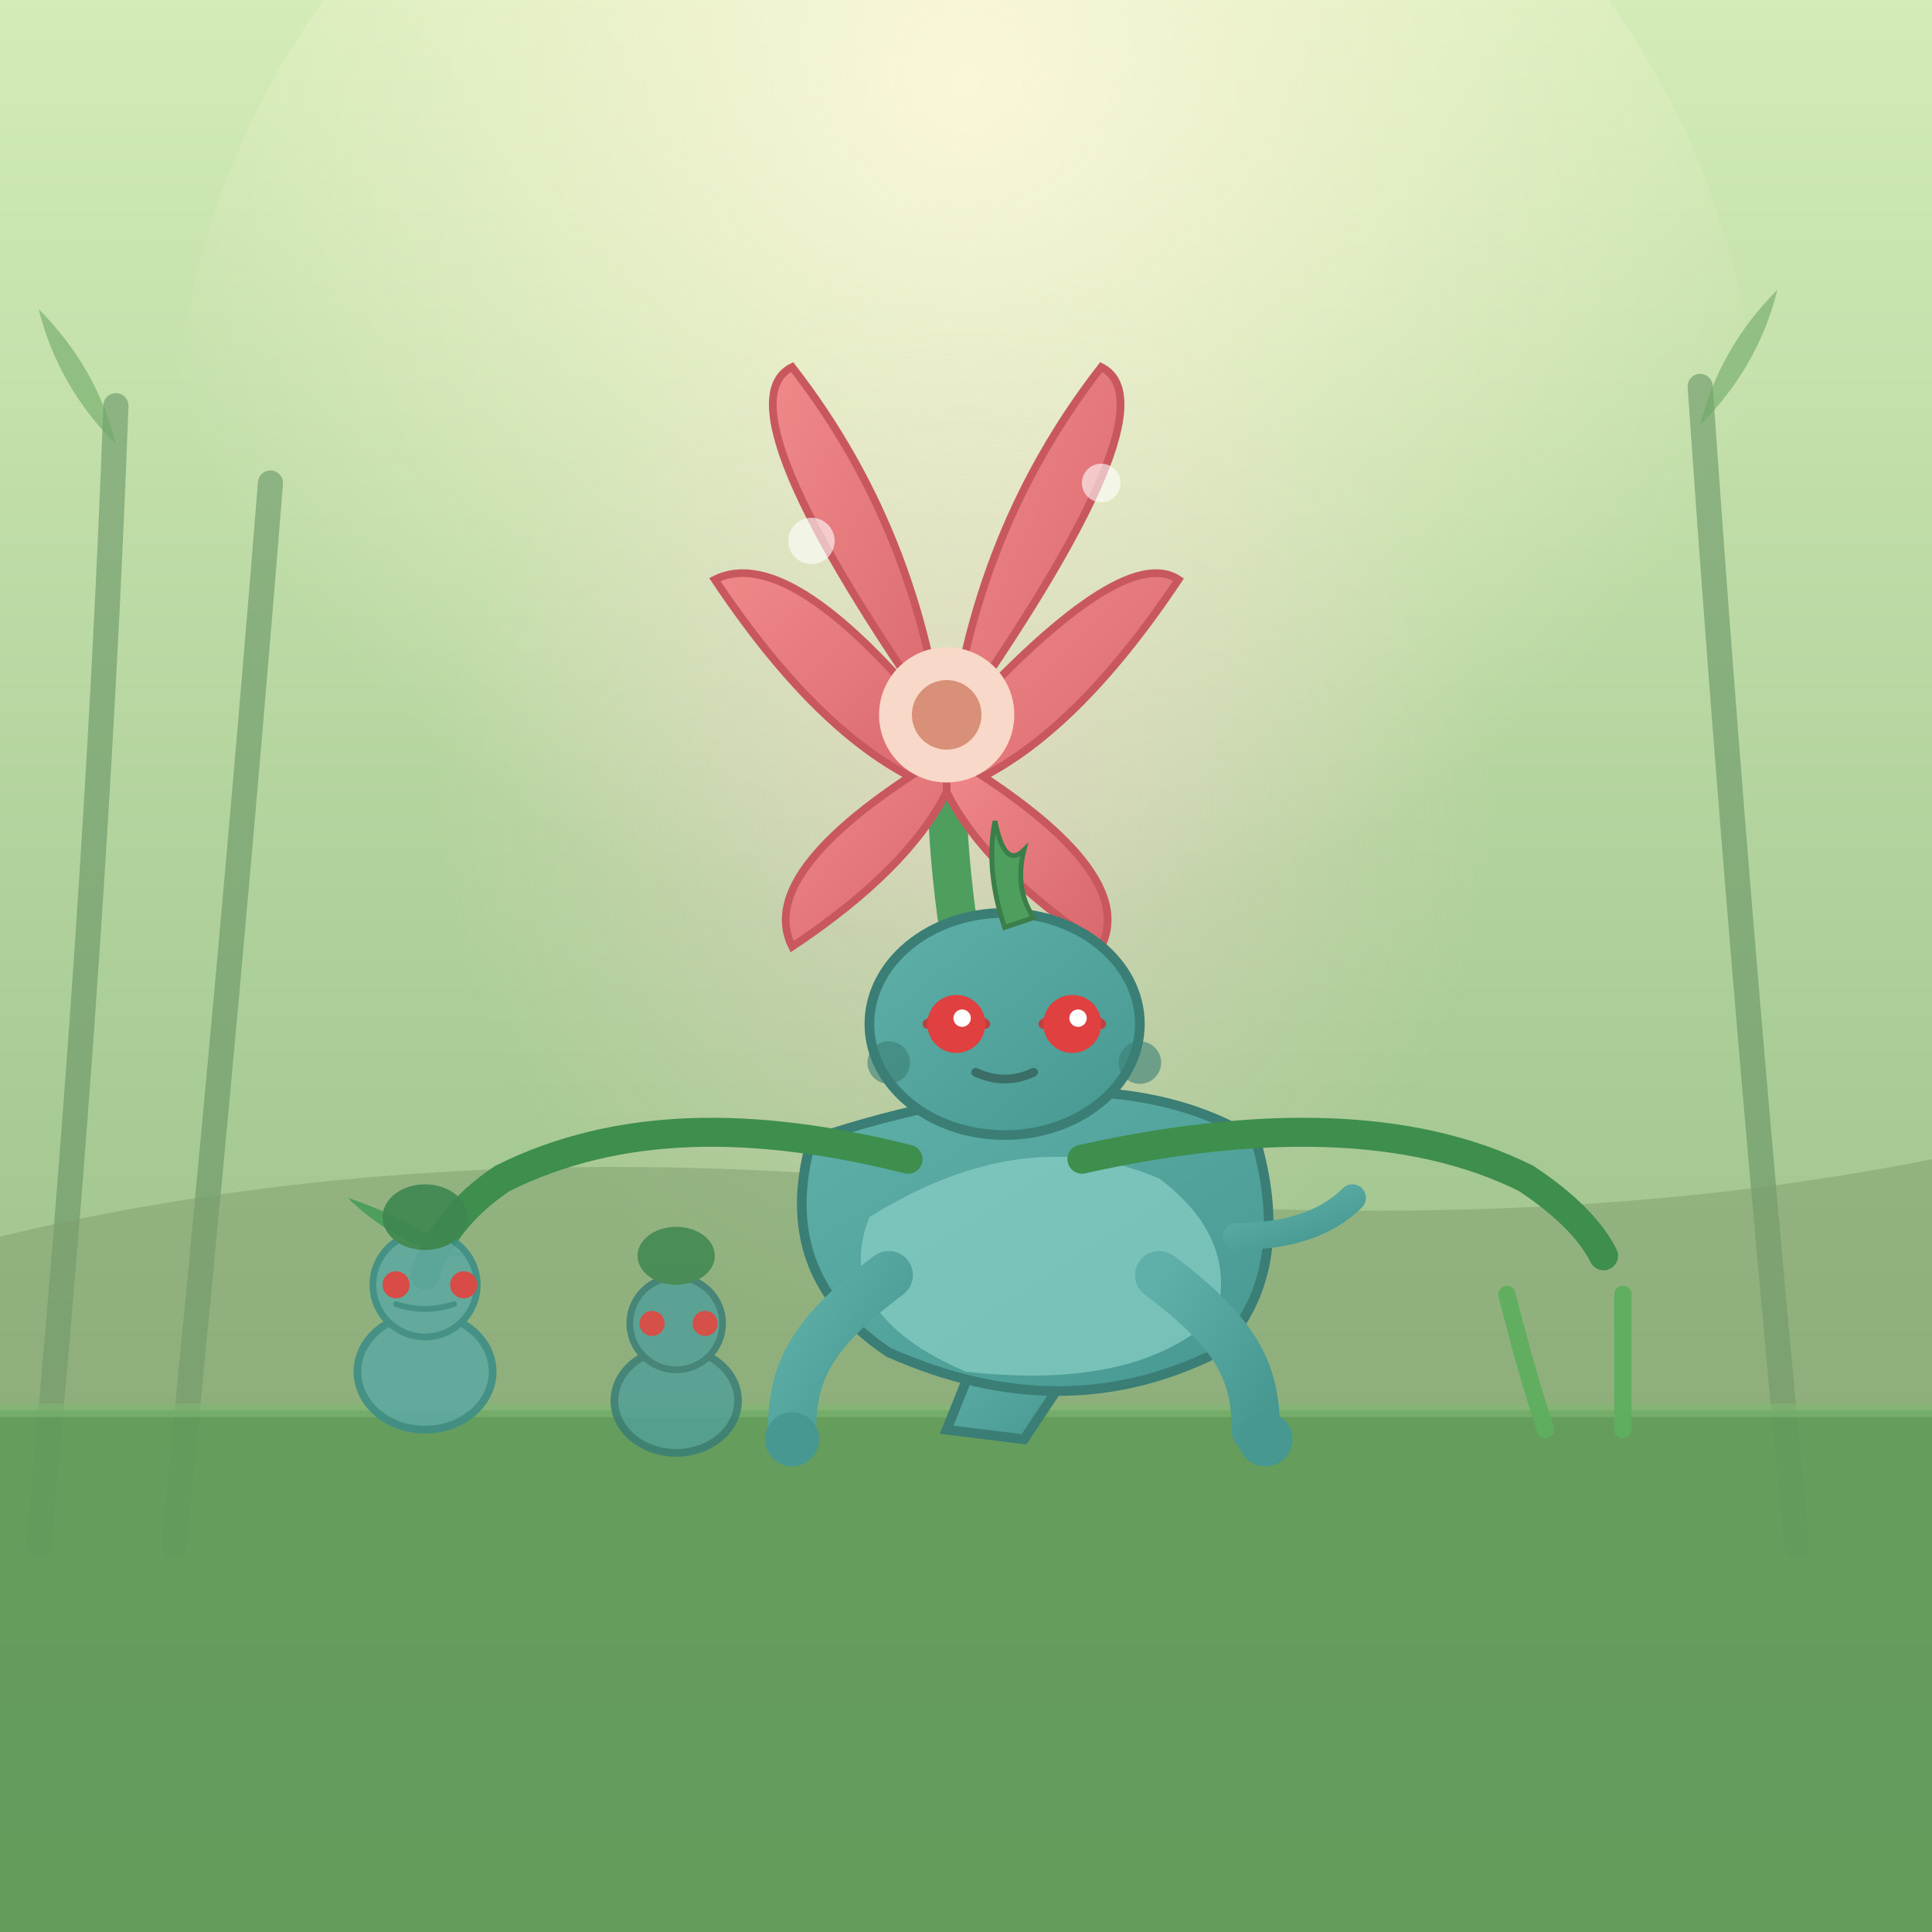
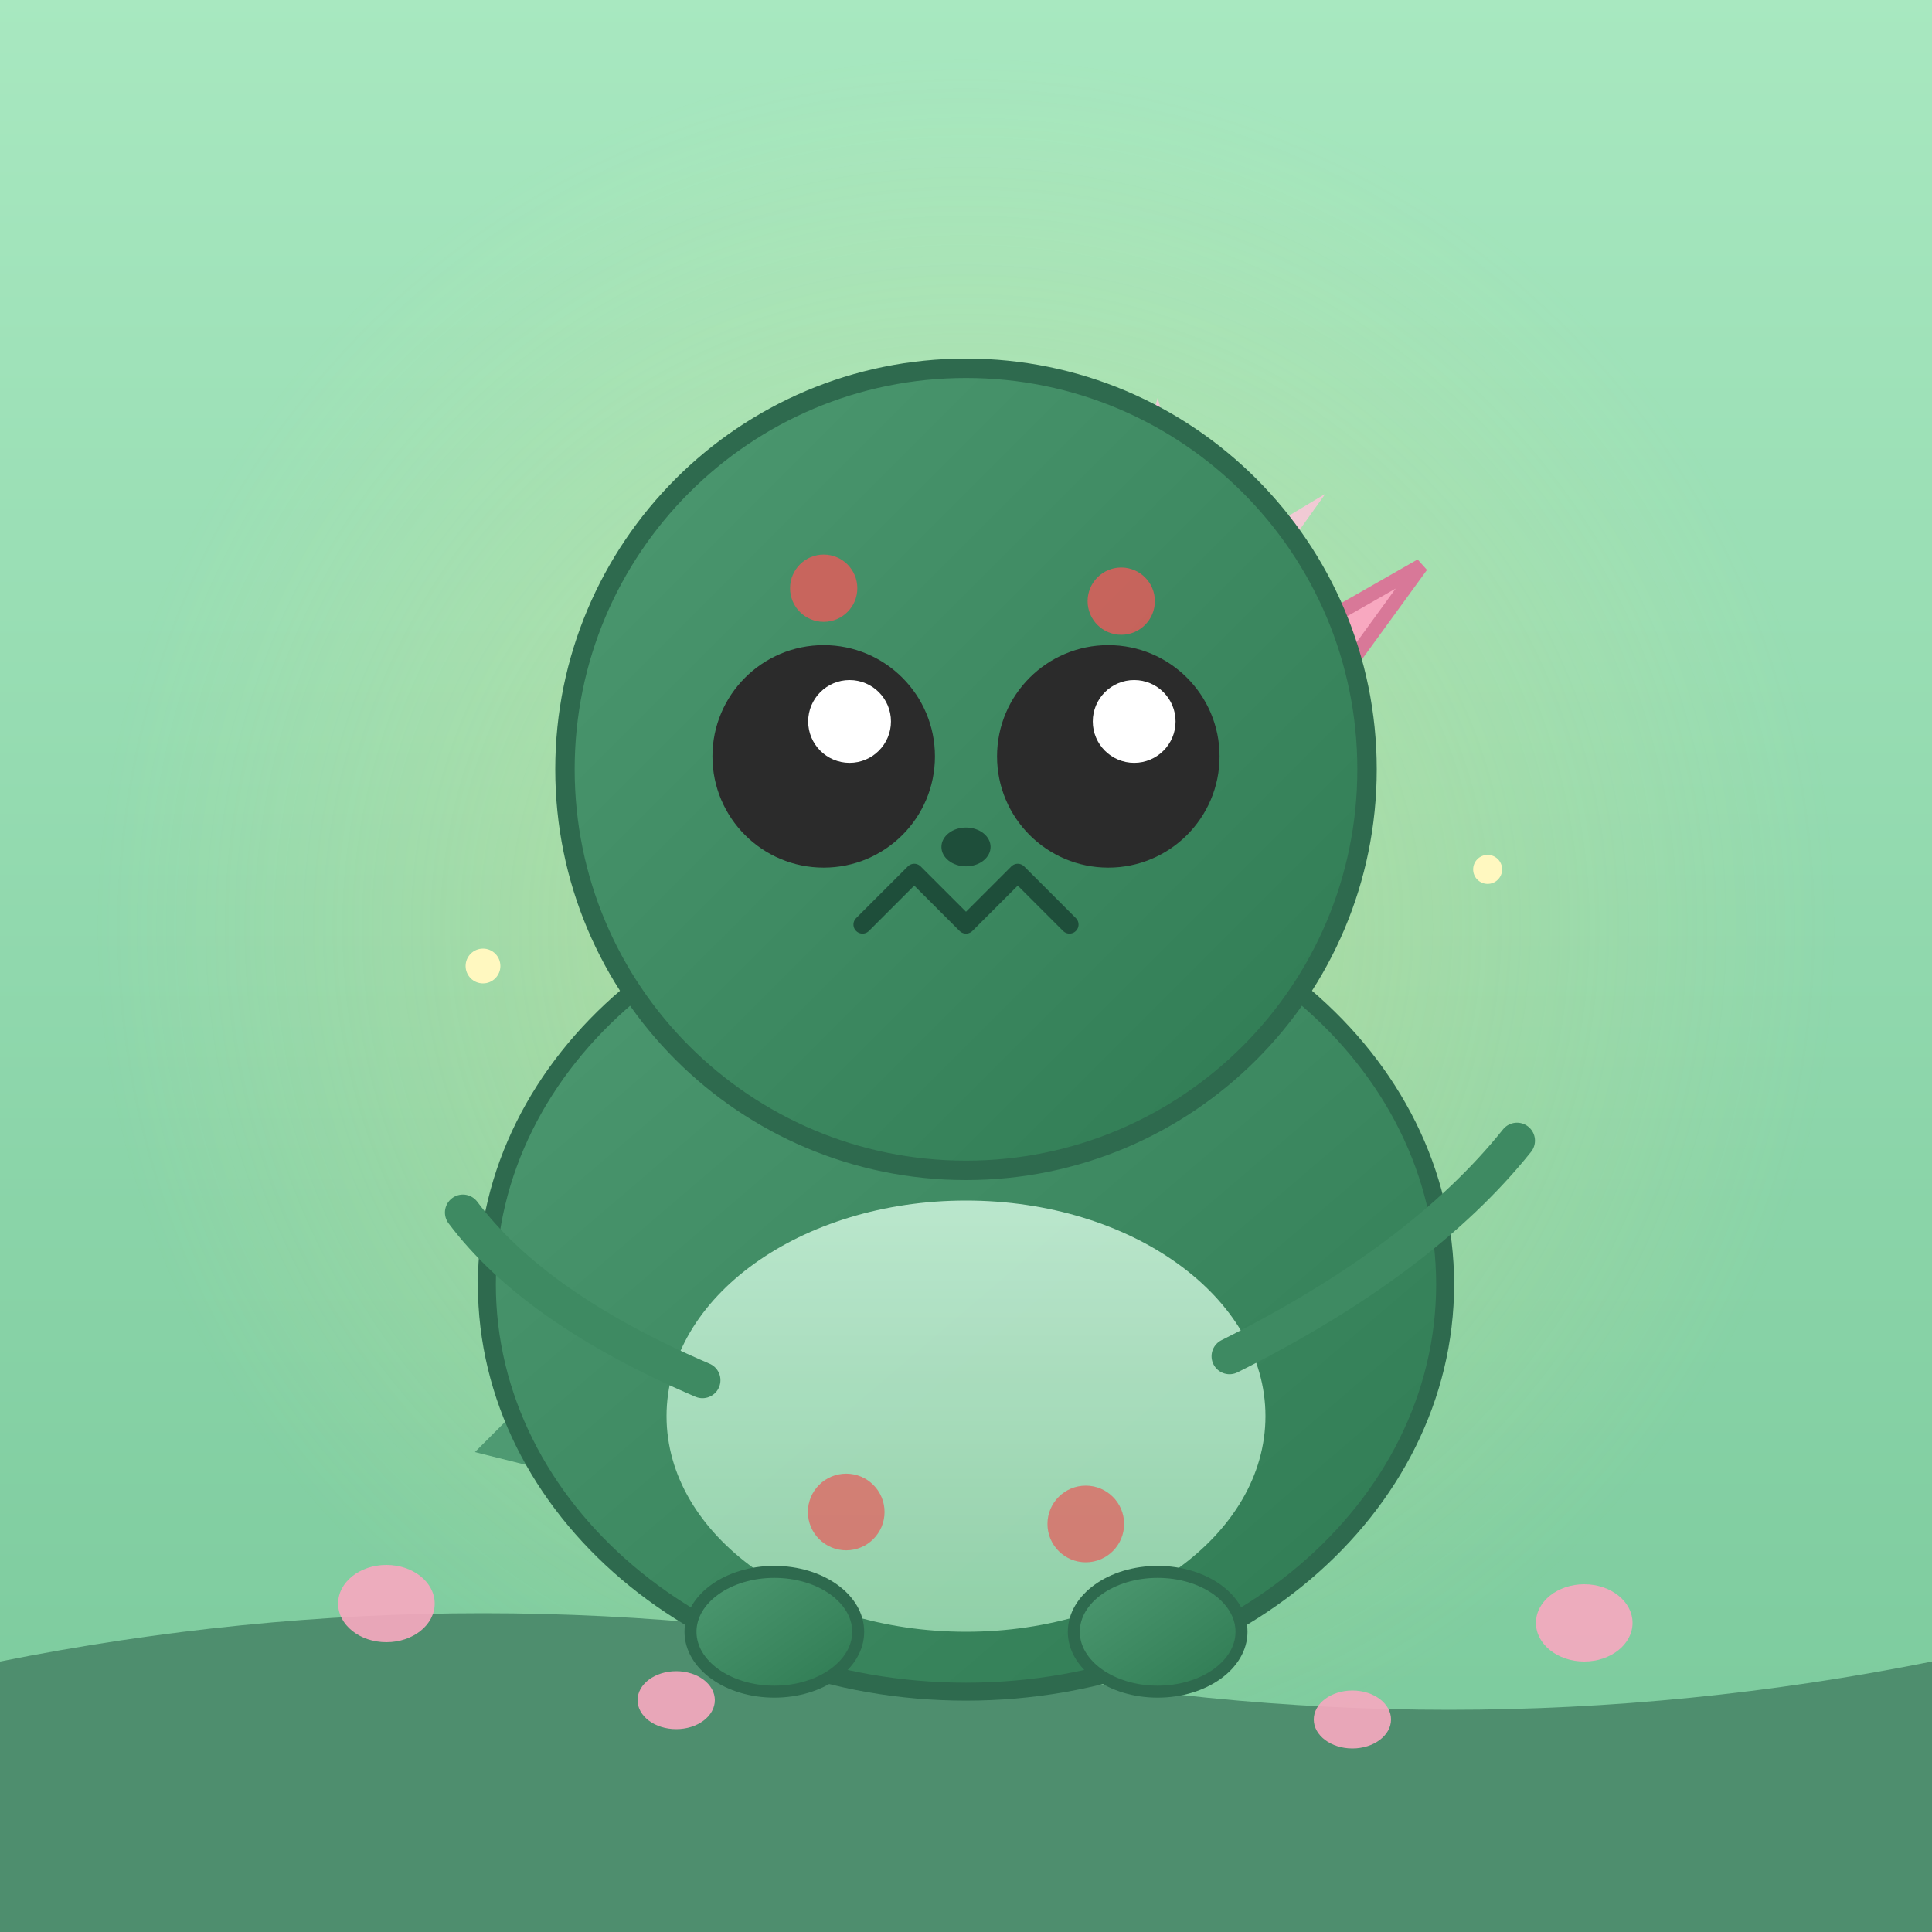
- <svg xmlns="http://www.w3.org/2000/svg" viewBox="0 0 200 200" role="img" aria-label="妙蛙种子·六阶·花开传说·花下妙蛙种子聚藤鞭引新草">
+ <svg xmlns="http://www.w3.org/2000/svg" viewBox="0 0 200 200" role="img" aria-label="妙蛙种子·六阶·花开传说">
  <defs>
    <linearGradient id="bg" x1="0" y1="0" x2="0" y2="1">
-       <stop offset="0%" stop-color="#D4ECB8" />
-       <stop offset="52%" stop-color="#ACCE98" />
-       <stop offset="100%" stop-color="#8EB07A" />
+       <stop offset="0%" stop-color="#A8E8C0" />
+       <stop offset="100%" stop-color="#78C89A" />
    </linearGradient>
-     <radialGradient id="glow" cx="50%" cy="26%" r="54%">
-       <stop offset="0%" stop-color="#FFF8DC" stop-opacity="0.9" />
-       <stop offset="100%" stop-color="#FFF8DC" stop-opacity="0" />
+     <linearGradient id="skin" x1="0" y1="0" x2="1" y2="1">
+       <stop offset="0%" stop-color="#4E9A72" />
+       <stop offset="100%" stop-color="#2E7A52" />
+     </linearGradient>
+     <linearGradient id="belly" x1="0" y1="0" x2="0" y2="1">
+       <stop offset="0%" stop-color="#C8F0D8" />
+       <stop offset="100%" stop-color="#9AD8B0" />
+     </linearGradient>
+     <radialGradient id="aura" cx="50%" cy="50%" r="50%">
+       <stop offset="0%" stop-color="#FDE68A" stop-opacity="0.35" />
+       <stop offset="100%" stop-color="#FDE68A" stop-opacity="0" />
    </radialGradient>
-     <radialGradient id="halo" cx="50%" cy="44%" r="42%">
-       <stop offset="0%" stop-color="#FFD8D8" stop-opacity="0.45" />
-       <stop offset="100%" stop-color="#FFD8D8" stop-opacity="0" />
-     </radialGradient>
-     <linearGradient id="fur" x1="0" y1="0" x2="1" y2="1">
-       <stop offset="0%" stop-color="#5EB0A8" />
-       <stop offset="100%" stop-color="#469890" />
-     </linearGradient>
-     <linearGradient id="flower" x1="0" y1="0" x2="1" y2="1">
-       <stop offset="0%" stop-color="#F08888" />
-       <stop offset="100%" stop-color="#D8686E" />
-     </linearGradient>
+     <g id="bb-head">
+       <circle cx="0" cy="0" r="31" fill="url(#skin)" stroke="#2E6A4E" stroke-width="1.5" />
+       <circle cx="-11" cy="-14" r="2.6" fill="#E85A5A" opacity="0.8" />
+       <circle cx="12" cy="-13" r="2.6" fill="#E85A5A" opacity="0.8" />
+       <circle cx="-11" cy="-1" r="8.6" fill="#2B2B2B" />
+       <circle cx="-9" cy="-3.7" r="3.2" fill="#FFF" />
+       <circle cx="11" cy="-1" r="8.6" fill="#2B2B2B" />
+       <circle cx="13" cy="-3.7" r="3.2" fill="#FFF" />
+       <ellipse cx="0" cy="6" rx="1.9" ry="1.5" fill="#1E4E3A" />
+       <path d="M -8 12 L -4 8 L 0 12 L 4 8 L 8 12" fill="none" stroke="#1E4E3A" stroke-width="1.4" stroke-linecap="round" stroke-linejoin="round" />
+     </g>
  </defs>
  <rect width="200" height="200" fill="url(#bg)" />
-   <circle cx="100" cy="48" r="82" fill="url(#glow)">
-     <animate attributeName="opacity" values="0.9;0.62;0.9" dur="3.2s" repeatCount="indefinite" />
+   <circle cx="100" cy="96" r="90" fill="url(#aura)">
+     <animate attributeName="opacity" values="1;0.65;1" dur="2s" repeatCount="indefinite" />
  </circle>
-   <circle cx="100" cy="92" r="66" fill="url(#halo)">
-     <animate attributeName="opacity" values="0.45;0.28;0.45" dur="3.2s" repeatCount="indefinite" />
-   </circle>
-   <g stroke="#5E8E5E" stroke-width="2.6" stroke-linecap="round" opacity="0.55">
-     <path d="M 12 42 Q 10 96 4 160 M 28 50 Q 24 100 18 160 M 176 40 Q 180 98 186 160" />
+   <path d="M 0 172 Q 50 162 100 172 Q 150 182 200 172 L 200 200 L 0 200 Z" fill="#4E8E6E" />
+   <g fill="#F8A8C0" opacity="0.9">
+     <ellipse cx="40" cy="166" rx="5" ry="4" />
+     <ellipse cx="164" cy="168" rx="5" ry="4" />
+     <ellipse cx="70" cy="176" rx="4" ry="3" />
+     <ellipse cx="140" cy="178" rx="4" ry="3" />
  </g>
-   <g fill="#6EA868" opacity="0.6">
-     <path d="M 12 46 Q 6 40 4 32 Q 10 38 12 46 Z" />
-     <path d="M 176 44 Q 182 38 184 30 Q 178 36 176 44 Z" />
+   <g transform="translate(100,128) scale(1.24)">
+     <animateTransform attributeName="transform" type="translate" values="100 128;100 120;100 128" dur="1.8s" repeatCount="indefinite" />
+     <path d="M -20 8 Q -31 10 -35 16" stroke="#2E6A4E" stroke-width="2.4" stroke-linecap="round" fill="none" />
+     <path d="M -37 14 L -33 20 L -41 18 Z" fill="#4E9A72" />
+     <ellipse cx="0" cy="4" rx="40" ry="34" fill="url(#skin)" stroke="#2E6A4E" stroke-width="1.5" />
+     <ellipse cx="0" cy="15" rx="25" ry="18" fill="url(#belly)" opacity="0.9" />
+     <circle cx="-10" cy="23" r="3.2" fill="#E85A5A" opacity="0.7" />
+     <circle cx="10" cy="24" r="3.2" fill="#E85A5A" opacity="0.7" />
+     <ellipse cx="-16" cy="33" rx="7" ry="5" fill="url(#skin)" stroke="#2E6A4E" stroke-width="1" />
+     <ellipse cx="16" cy="33" rx="7" ry="5" fill="url(#skin)" stroke="#2E6A4E" stroke-width="1" />
+     <g transform="translate(16,-36)">
+       <ellipse cx="0" cy="-6" rx="18" ry="6" fill="#5E8E5E" />
+       <path d="M -6 2 L -22 -20 L -8 -12 L 0 -30 L 8 -12 L 22 -20 L 6 2 Z" fill="#F8A8C0" stroke="#D87898" stroke-width="1.2" />
+       <path d="M -4 -12 L -14 -26 L -4 -20 L 0 -34 L 4 -20 L 14 -26 L 4 -12 Z" fill="#F8C8D8" opacity="0.9" />
+       <ellipse cx="0" cy="2" rx="9" ry="6" fill="#F8D8E0" />
+       <ellipse cx="0" cy="-10" rx="6" ry="2.4" fill="#F8E0C8" />
+     </g>
+     <use href="#bb-head" transform="translate(0,-39) scale(1.08)" />
+     <path d="M 22 10 Q 38 2 46 -8" stroke="#3E8A62" stroke-width="3" stroke-linecap="round" fill="none" />
+     <path d="M -22 12 Q -36 6 -42 -2" stroke="#3E8A62" stroke-width="3" stroke-linecap="round" fill="none" />
  </g>
-   <path d="M 0 128 Q 50 116 110 124 Q 160 128 200 120 L 200 200 L 0 200 Z" fill="#7E9E6E" opacity="0.5" />
-   <path d="M 0 146 L 200 146 L 200 200 L 0 200 Z" fill="#5E9A58" opacity="0.85" />
-   <path d="M 0 146 L 200 146" stroke="#7EB872" stroke-width="1.4" opacity="0.6" />
-   <g stroke="#5EAE5E" stroke-width="1.8" stroke-linecap="round" opacity="0.95">
-     <path d="M 160 148 Q 158 142 156 134 M 168 148 Q 168 142 168 134">
-       <animateTransform attributeName="transform" type="rotate" values="0 166 148;5 166 148;0 166 148" dur="2.6s" repeatCount="indefinite" />
-     </path>
-   </g>
-   <g>
-     <animateTransform attributeName="transform" type="translate" values="0 0;0 -1;0 0" dur="2.6s" repeatCount="indefinite" />
-     <path d="M 102 138 L 98 148 L 106 149 L 112 140 Z" fill="url(#fur)" stroke="#3A7E76" stroke-width="1" />
-     <path d="M 84 118 Q 80 132 92 140 Q 110 148 126 140 Q 134 132 130 118 Q 114 108 84 118 Z" fill="url(#fur)" stroke="#3A7E76" stroke-width="1" />
-     <path d="M 90 126 Q 86 136 100 142 Q 118 144 126 136 Q 128 128 120 122 Q 106 116 90 126 Z" fill="#8AD0C8" opacity="0.7" />
-     <path d="M 92 132 C 84 138 82 142 82 148" fill="none" stroke="url(#fur)" stroke-width="5" stroke-linecap="round" />
-     <circle cx="82" cy="149" r="2.8" fill="#469890" />
-     <path d="M 120 132 C 128 138 130 142 130 148" fill="none" stroke="url(#fur)" stroke-width="5" stroke-linecap="round" />
-     <circle cx="131" cy="149" r="2.8" fill="#469890" />
-     <path d="M 128 128 Q 136 128 140 124" stroke="url(#fur)" stroke-width="2.8" stroke-linecap="round" fill="none" />
-   </g>
-   <g>
-     <path d="M 102 110 Q 98 94 98 80" stroke="#4E9E5E" stroke-width="4" stroke-linecap="round" fill="none" />
-     <g fill="url(#flower)" stroke="#C8585E" stroke-width="0.8">
-       <path d="M 98 76 Q 82 56 74 60 Q 86 78 98 82 Z" />
-       <path d="M 98 76 Q 116 56 122 60 Q 110 78 98 82 Z" />
-       <path d="M 98 76 Q 74 42 82 38 Q 96 56 98 80 Z" />
-       <path d="M 98 76 Q 122 42 114 38 Q 100 56 98 80 Z" />
-       <path d="M 98 78 Q 78 90 82 98 Q 94 90 98 82 Z" />
-       <path d="M 98 78 Q 118 90 114 98 Q 102 90 98 82 Z" />
-     </g>
-     <circle cx="98" cy="74" r="7" fill="#F8D8C8" />
-     <circle cx="98" cy="74" r="3.6" fill="#D89078" />
-     <circle cx="84" cy="56" r="2.4" fill="#FFF" opacity="0.6" />
-     <circle cx="114" cy="50" r="2" fill="#FFF" opacity="0.6" />
-     <animateTransform attributeName="transform" type="rotate" values="0 98 74;3 98 74;0 98 74" dur="3.2s" repeatCount="indefinite" />
-   </g>
-   <g stroke="#3E8E4E" stroke-width="3" stroke-linecap="round" fill="none">
-     <path d="M 94 120 C 78 116 64 116 52 122 Q 46 126 44 132">
-       <animateTransform attributeName="transform" type="rotate" values="0 94 120;3 94 120;0 94 120" dur="2.8s" repeatCount="indefinite" />
-     </path>
-     <path d="M 112 120 C 130 116 146 116 158 122 Q 164 126 166 130">
-       <animateTransform attributeName="transform" type="rotate" values="0 112 120;-3 112 120;0 112 120" dur="2.8s" repeatCount="indefinite" />
-     </path>
-   </g>
-   <path d="M 46 130 Q 40 128 36 124 Q 42 126 48 130 Z" fill="#4E9E5E" />
-   <g opacity="0.9">
-     <animateTransform attributeName="transform" type="translate" values="0 0;0 -1;0 0" dur="2.8s" repeatCount="indefinite" />
-     <ellipse cx="44" cy="142" rx="7" ry="6" fill="#5EA8A0" stroke="#3E8E86" stroke-width="0.8" />
-     <circle cx="44" cy="133" r="5.4" fill="#5EA8A0" stroke="#3E8E86" stroke-width="0.7" />
-     <path d="M 44 128 L 43 124 L 45 125" fill="#4E9E5E" />
-     <circle cx="41" cy="133" r="1.4" fill="#E04040" />
-     <circle cx="48" cy="133" r="1.4" fill="#E04040" />
-     <ellipse cx="44" cy="126" rx="4.4" ry="3.4" fill="#3E8650" />
-     <path d="M 41 135 Q 44 136 47 135" stroke="#3E8E86" stroke-width="0.6" stroke-linecap="round" fill="none" />
-   </g>
-   <g opacity="0.85">
-     <animateTransform attributeName="transform" type="translate" values="0 0;1 -1;0 0" dur="3.2s" repeatCount="indefinite" />
-     <ellipse cx="70" cy="145" rx="6.4" ry="5.4" fill="#52A098" stroke="#3A7E76" stroke-width="0.8" />
-     <circle cx="70" cy="137" r="4.8" fill="#52A098" stroke="#3A7E76" stroke-width="0.7" />
-     <path d="M 70 132 L 69 129 L 71 130" fill="#4E9E5E" />
-     <circle cx="67.5" cy="137" r="1.3" fill="#E04040" />
-     <circle cx="73" cy="137" r="1.3" fill="#E04040" />
-     <ellipse cx="70" cy="130" rx="4" ry="3" fill="#3E8650" />
-   </g>
-   <g>
-     <ellipse cx="104" cy="106" rx="14" ry="11.5" fill="url(#fur)" stroke="#3A7E76" stroke-width="1" />
-     <path d="M 104 96 Q 102 90 103 85 Q 104 90 106 88 Q 105 92 107 95 Z" fill="#4E9E5E" stroke="#3A7E4A" stroke-width="0.5" />
-     <path d="M 96 106 Q 99 104 102 106" fill="none" stroke="#C04040" stroke-width="1" stroke-linecap="round" />
-     <circle cx="99" cy="106" r="3" fill="#E04040" />
-     <circle cx="99.6" cy="105.4" r="0.9" fill="#FFF" />
-     <path d="M 108 106 Q 111 104 114 106" fill="none" stroke="#C04040" stroke-width="1" stroke-linecap="round" />
-     <circle cx="111" cy="106" r="3" fill="#E04040" />
-     <circle cx="111.6" cy="105.4" r="0.9" fill="#FFF" />
-     <circle cx="92" cy="110" r="2.2" fill="#3A7E76" opacity="0.6" />
-     <circle cx="118" cy="110" r="2.2" fill="#3A7E76" opacity="0.6" />
-     <path d="M 101 111 Q 104 112.4 107 111" fill="none" stroke="#3A6E66" stroke-width="0.9" stroke-linecap="round" />
-   </g>
-   <g fill="#FFF8DC">
-     <circle cx="34" cy="106">
-       <animate attributeName="cy" values="106;96;106" dur="3.2s" repeatCount="indefinite" />
-       <animate attributeName="opacity" values="0.6;0.15;0.6" dur="3.2s" repeatCount="indefinite" />
+   <g fill="#FFF8C0">
+     <circle cx="50" cy="100" r="1.8">
+       <animate attributeName="cy" values="100;86;100" dur="3s" repeatCount="indefinite" />
+       <animate attributeName="opacity" values="0.8;0.1;0.8" dur="3s" repeatCount="indefinite" />
    </circle>
-     <circle cx="166" cy="84">
-       <animate attributeName="cy" values="84;74;84" dur="3.6s" repeatCount="indefinite" />
-       <animate attributeName="opacity" values="0.5;0.12;0.5" dur="3.6s" repeatCount="indefinite" />
+     <circle cx="154" cy="90" r="1.5">
+       <animate attributeName="cy" values="90;76;90" dur="3.4s" repeatCount="indefinite" />
+       <animate attributeName="opacity" values="0.7;0.1;0.7" dur="3.4s" repeatCount="indefinite" />
    </circle>
  </g>
</svg>
